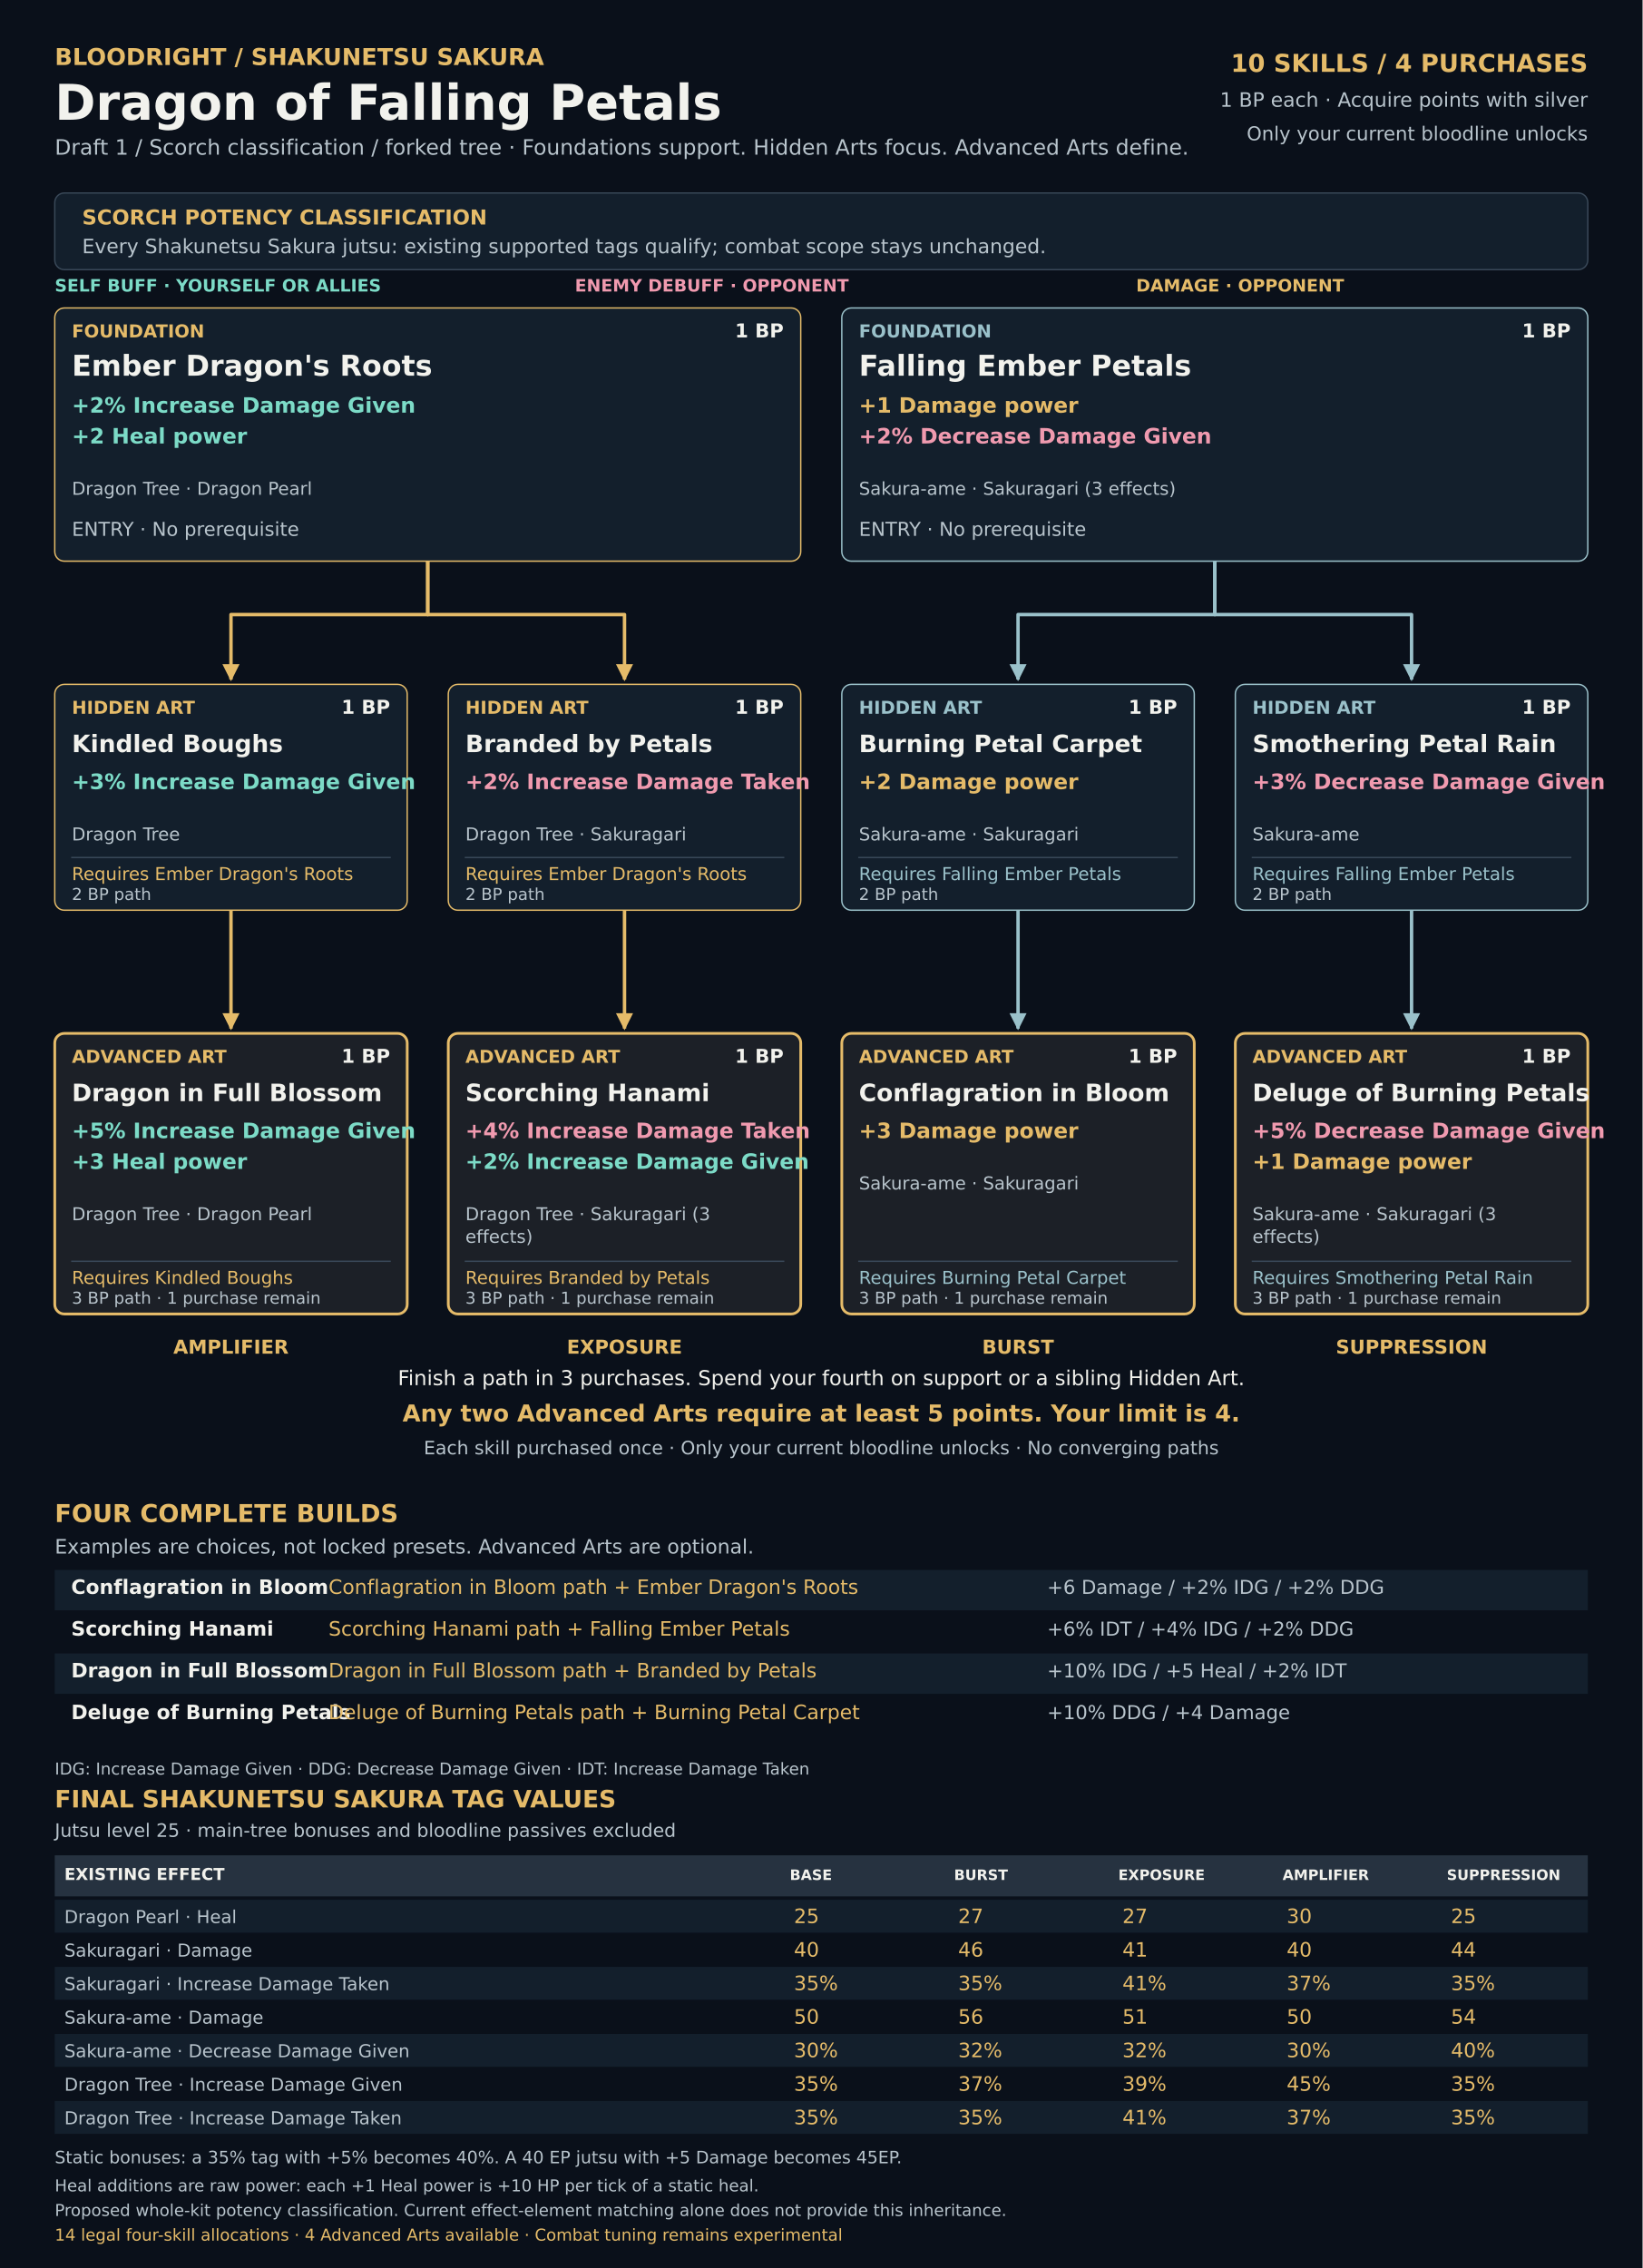
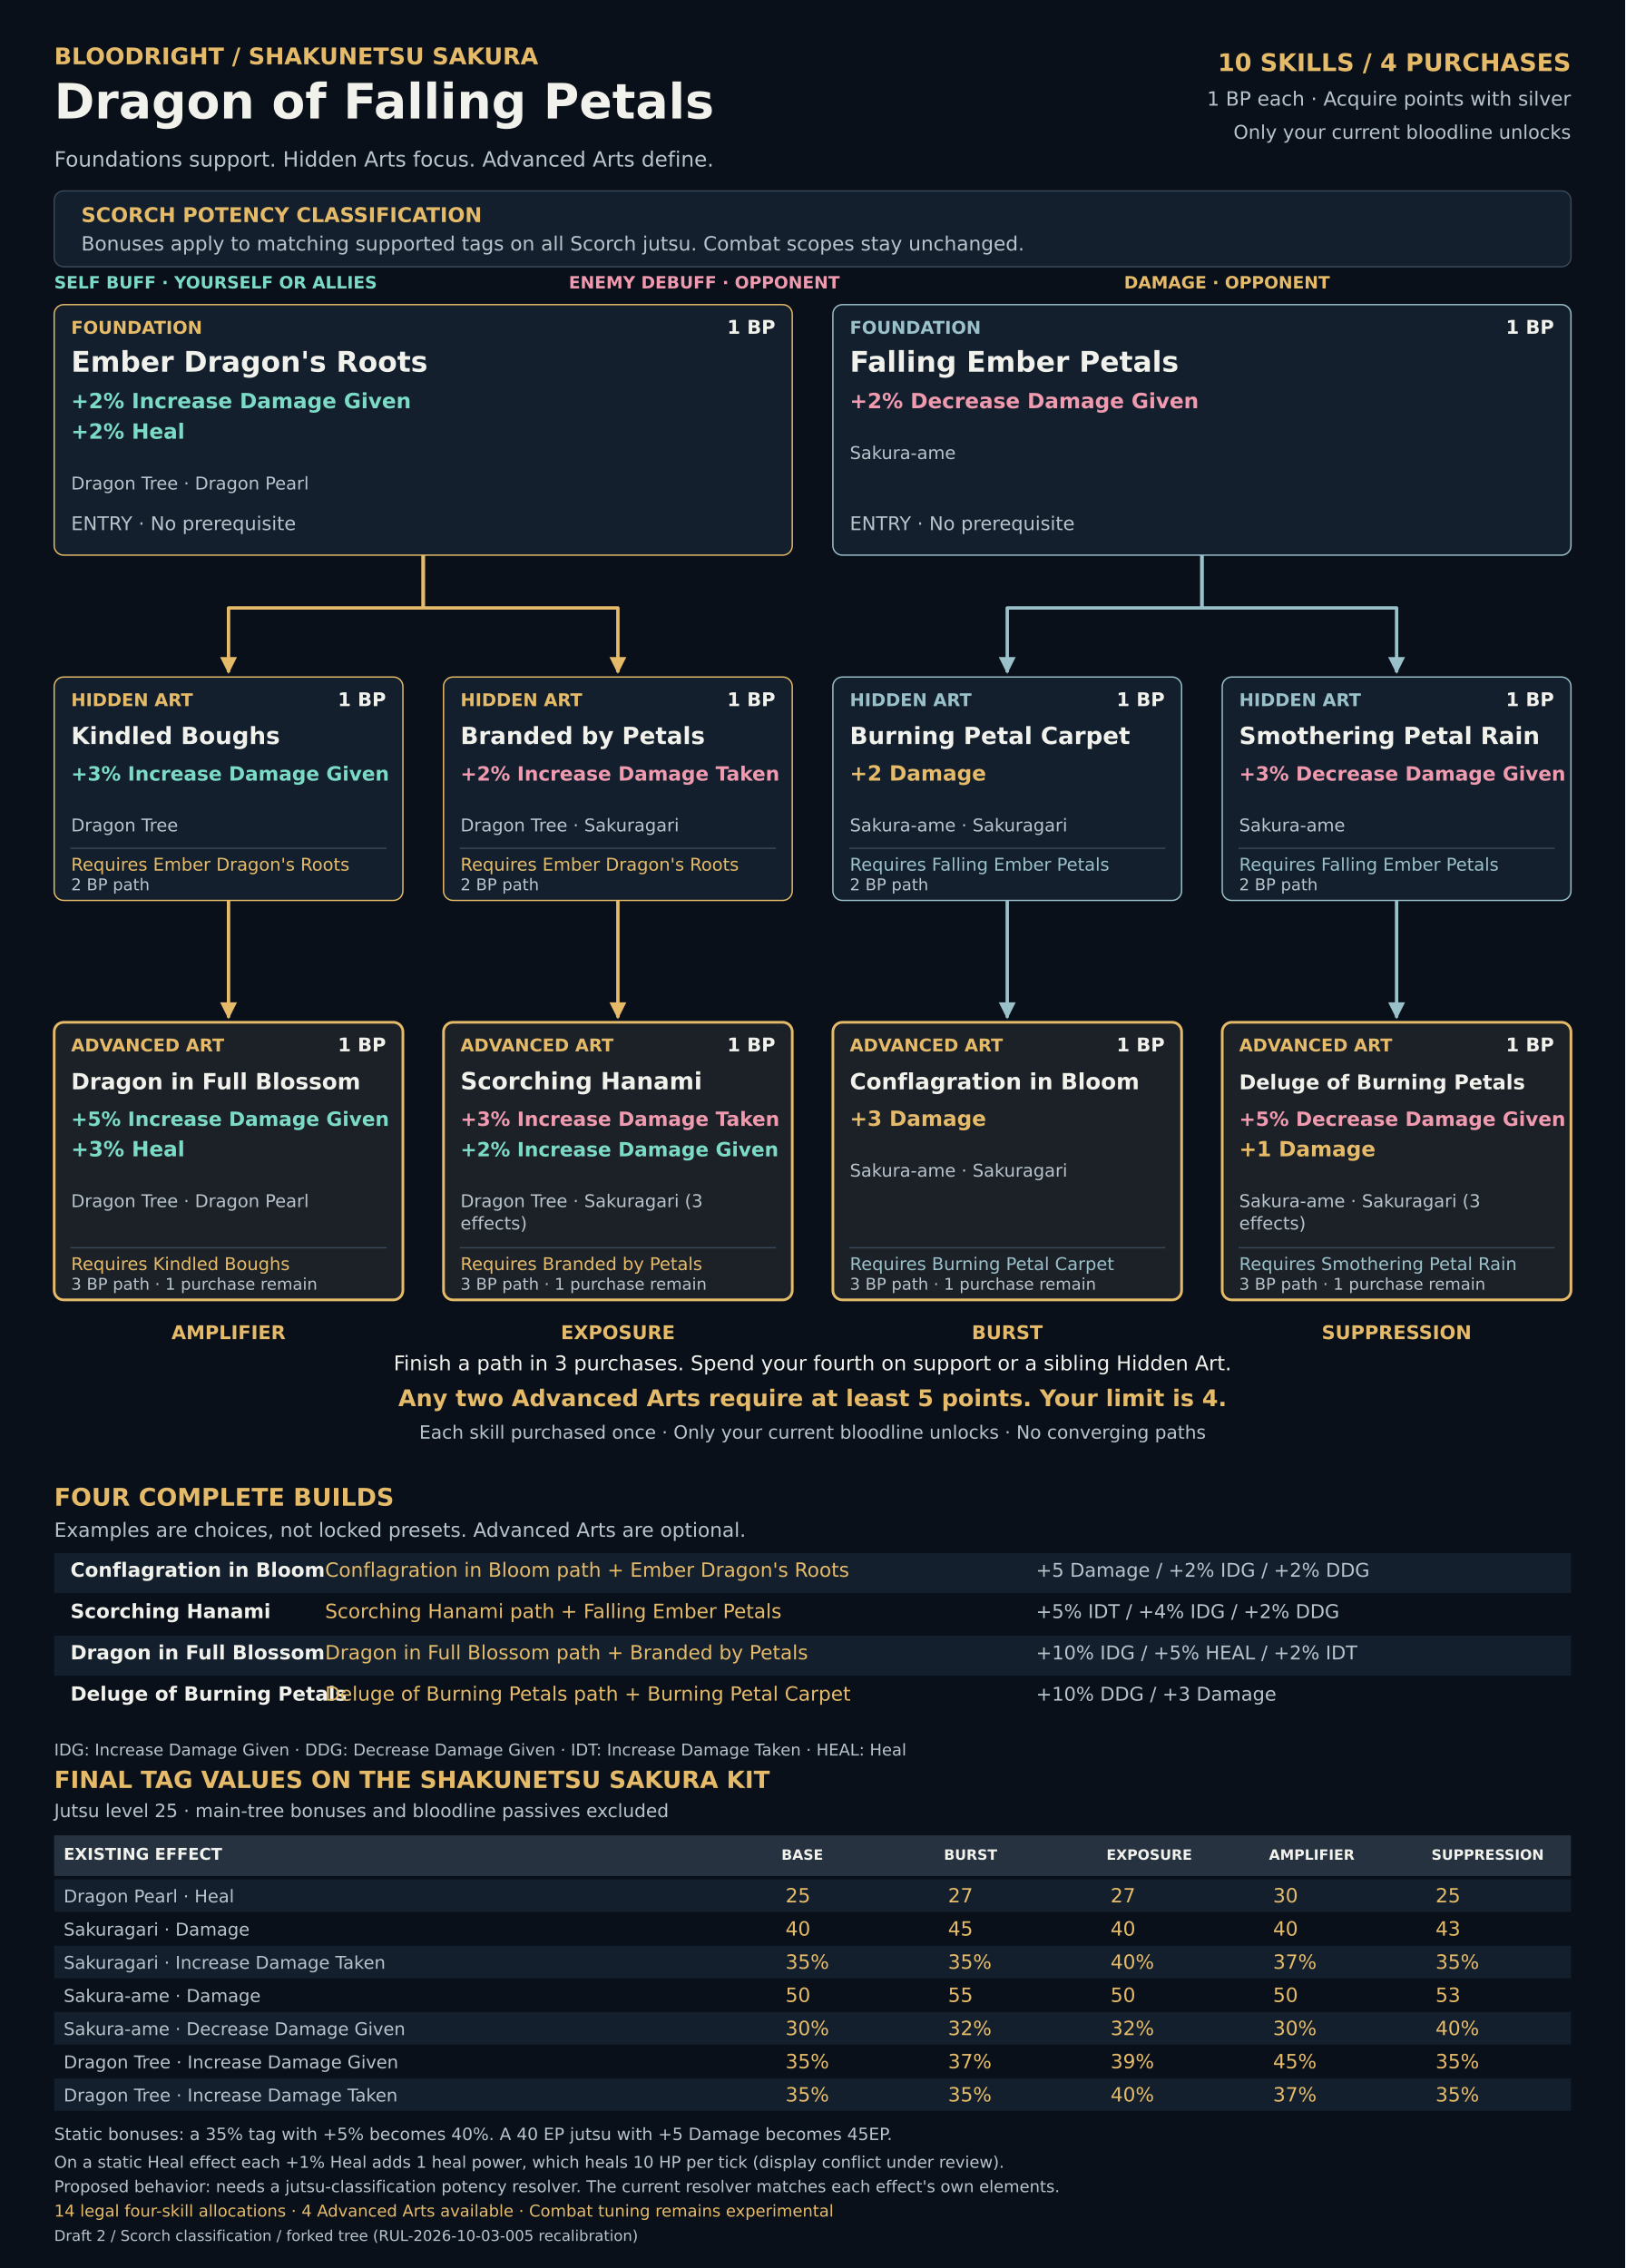
- <svg xmlns="http://www.w3.org/2000/svg" width="2400" height="3314" viewBox="0 0 2400 3314" role="img" aria-labelledby="title desc">
+ <svg xmlns="http://www.w3.org/2000/svg" width="2400" height="3350" viewBox="0 0 2400 3350" role="img" aria-labelledby="title desc">
  <defs>
    <marker id="arrow-0" viewBox="0 0 10 10" refX="9" refY="5" markerWidth="5" markerHeight="5" orient="auto">
      <path d="M0 0L10 5L0 10Z" fill="#e5bb69" />
    </marker>
    <marker id="arrow-1" viewBox="0 0 10 10" refX="9" refY="5" markerWidth="5" markerHeight="5" orient="auto">
      <path d="M0 0L10 5L0 10Z" fill="#9ac1ca" />
    </marker>
    <marker id="arrow-2" viewBox="0 0 10 10" refX="9" refY="5" markerWidth="5" markerHeight="5" orient="auto">
      <path d="M0 0L10 5L0 10Z" fill="#b8d98d" />
    </marker>
    <marker id="arrow-3" viewBox="0 0 10 10" refX="9" refY="5" markerWidth="5" markerHeight="5" orient="auto">
      <path d="M0 0L10 5L0 10Z" fill="#d9a6e0" />
    </marker>
  </defs>
  <g font-family="DejaVu Sans, sans-serif">
-     <rect x="0" y="0" width="2400" height="3314" rx="0" fill="#0a101a" />
+     <rect x="0" y="0" width="2400" height="3350" rx="0" fill="#0a101a" />
    <text x="80" y="95" font-size="34" font-weight="700" fill="#e5bb69" text-anchor="start">BLOODRIGHT / SHAKUNETSU SAKURA</text>
    <text x="80" y="175" font-size="72" font-weight="700" fill="#f2f2ed" text-anchor="start">Dragon of Falling Petals</text>
-     <text x="80" y="226" font-size="31" font-weight="400" fill="#b8c4cc" text-anchor="start">Draft 1 / Scorch classification / forked tree · Foundations support. Hidden Arts focus. Advanced Arts define.</text>
+     <text x="80" y="246" font-size="31" font-weight="400" fill="#b8c4cc" text-anchor="start">Foundations support. Hidden Arts focus. Advanced Arts define.</text>
    <text x="2320" y="105" font-size="36" font-weight="700" fill="#e5bb69" text-anchor="end">10 SKILLS  /  4 PURCHASES</text>
    <text x="2320" y="156" font-size="29" font-weight="400" fill="#b8c4cc" text-anchor="end">1 BP each · Acquire points with silver</text>
    <text x="2320" y="205" font-size="28" font-weight="400" fill="#b8c4cc" text-anchor="end">Only your current bloodline unlocks</text>
    <rect x="80" y="282" width="2240" height="112" rx="14" fill="#131f2c" stroke="#394858" stroke-width="2" />
    <text x="120" y="328" font-size="30" font-weight="700" fill="#e5bb69" text-anchor="start">SCORCH POTENCY CLASSIFICATION</text>
-     <text x="120" y="370" font-size="29" font-weight="400" fill="#b8c4cc" text-anchor="start">Every Shakunetsu Sakura jutsu: existing supported tags qualify; combat scope stays unchanged.</text>
+     <text x="120" y="370" font-size="29" font-weight="400" fill="#b8c4cc" text-anchor="start">Bonuses apply to matching supported tags on all Scorch jutsu. Combat scopes stay unchanged.</text>
    <text x="80" y="426" font-size="25" font-weight="700" fill="#7cdbc7" text-anchor="start">SELF BUFF · YOURSELF OR ALLIES</text>
    <text x="840" y="426" font-size="25" font-weight="700" fill="#f09aaf" text-anchor="start">ENEMY DEBUFF · OPPONENT</text>
    <text x="1660" y="426" font-size="25" font-weight="700" fill="#e5bb69" text-anchor="start">DAMAGE · OPPONENT</text>
    <path id="edge-02-03" data-from="02" data-to="03" d="M337.5 1330 V1503" fill="none" stroke="#e5bb69" stroke-width="5" stroke-linejoin="round" marker-end="url(#arrow-0)" />
    <path id="edge-04-05" data-from="04" data-to="05" d="M912.5 1330 V1503" fill="none" stroke="#e5bb69" stroke-width="5" stroke-linejoin="round" marker-end="url(#arrow-0)" />
    <path id="edge-01-02" data-from="01" data-to="02" d="M625 820 V898 H337.5 V993" fill="none" stroke="#e5bb69" stroke-width="5" stroke-linejoin="round" marker-end="url(#arrow-0)" />
    <path id="edge-01-04" data-from="01" data-to="04" d="M625 820 V898 H912.5 V993" fill="none" stroke="#e5bb69" stroke-width="5" stroke-linejoin="round" marker-end="url(#arrow-0)" />
    <path id="edge-07-08" data-from="07" data-to="08" d="M1487.5 1330 V1503" fill="none" stroke="#9ac1ca" stroke-width="5" stroke-linejoin="round" marker-end="url(#arrow-1)" />
    <path id="edge-09-10" data-from="09" data-to="10" d="M2062.5 1330 V1503" fill="none" stroke="#9ac1ca" stroke-width="5" stroke-linejoin="round" marker-end="url(#arrow-1)" />
    <path id="edge-06-07" data-from="06" data-to="07" d="M1775 820 V898 H1487.5 V993" fill="none" stroke="#9ac1ca" stroke-width="5" stroke-linejoin="round" marker-end="url(#arrow-1)" />
    <path id="edge-06-09" data-from="06" data-to="09" d="M1775 820 V898 H2062.5 V993" fill="none" stroke="#9ac1ca" stroke-width="5" stroke-linejoin="round" marker-end="url(#arrow-1)" />
    <g id="node-01" data-cost="1" data-prerequisites="" data-potency-classification="Scorch">
      <rect x="80" y="450" width="1090" height="370" rx="14" fill="#131f2c" stroke="#e5bb69" stroke-width="2" />
      <text x="105.0" y="493" font-size="26" font-weight="700" fill="#e5bb69" text-anchor="start">FOUNDATION</text>
      <text x="1145.0" y="493" font-size="28" font-weight="700" fill="#f2f2ed" text-anchor="end">1 BP</text>
      <text x="105.0" y="549" font-size="42" font-weight="700" fill="#f2f2ed" text-anchor="start">Ember Dragon's Roots</text>
      <text x="105.0" y="603" font-size="31" font-weight="700" fill="#7cdbc7" text-anchor="start">+2% Increase Damage Given</text>
-       <text x="105.0" y="648" font-size="31" font-weight="700" fill="#7cdbc7" text-anchor="start">+2 Heal power</text>
+       <text x="105.0" y="648" font-size="31" font-weight="700" fill="#7cdbc7" text-anchor="start">+2% Heal</text>
      <text x="105.0" y="723" font-size="26" font-weight="400" fill="#b8c4cc" text-anchor="start">Dragon Tree · Dragon Pearl</text>
      <text x="105.0" y="783" font-size="28" font-weight="400" fill="#b8c4cc" text-anchor="start">ENTRY · No prerequisite</text>
    </g>
    <g id="node-06" data-cost="1" data-prerequisites="" data-potency-classification="Scorch">
      <rect x="1230" y="450" width="1090" height="370" rx="14" fill="#131f2c" stroke="#9ac1ca" stroke-width="2" />
      <text x="1255.0" y="493" font-size="26" font-weight="700" fill="#9ac1ca" text-anchor="start">FOUNDATION</text>
      <text x="2295.0" y="493" font-size="28" font-weight="700" fill="#f2f2ed" text-anchor="end">1 BP</text>
      <text x="1255.0" y="549" font-size="42" font-weight="700" fill="#f2f2ed" text-anchor="start">Falling Ember Petals</text>
-       <text x="1255.0" y="603" font-size="31" font-weight="700" fill="#e5bb69" text-anchor="start">+1 Damage power</text>
-       <text x="1255.0" y="648" font-size="31" font-weight="700" fill="#f09aaf" text-anchor="start">+2% Decrease Damage Given</text>
-       <text x="1255.0" y="723" font-size="26" font-weight="400" fill="#b8c4cc" text-anchor="start">Sakura-ame · Sakuragari (3 effects)</text>
+       <text x="1255.0" y="603" font-size="31" font-weight="700" fill="#f09aaf" text-anchor="start">+2% Decrease Damage Given</text>
+       <text x="1255.0" y="678" font-size="26" font-weight="400" fill="#b8c4cc" text-anchor="start">Sakura-ame</text>
      <text x="1255.0" y="783" font-size="28" font-weight="400" fill="#b8c4cc" text-anchor="start">ENTRY · No prerequisite</text>
    </g>
    <g id="node-02" data-cost="1" data-prerequisites="01" data-potency-classification="Scorch">
      <rect x="80" y="1000" width="515" height="330" rx="14" fill="#131f2c" stroke="#e5bb69" stroke-width="2" />
      <text x="105.0" y="1043" font-size="26" font-weight="700" fill="#e5bb69" text-anchor="start">HIDDEN ART</text>
      <text x="570.0" y="1043" font-size="28" font-weight="700" fill="#f2f2ed" text-anchor="end">1 BP</text>
      <text x="105.0" y="1099" font-size="35" font-weight="700" fill="#f2f2ed" text-anchor="start">Kindled Boughs</text>
-       <text x="105.0" y="1153" font-size="31" font-weight="700" fill="#7cdbc7" text-anchor="start">+3% Increase Damage Given</text>
+       <text x="105.0" y="1153" font-size="29" font-weight="700" fill="#7cdbc7" text-anchor="start">+3% Increase Damage Given</text>
      <text x="105.0" y="1228" font-size="26" font-weight="400" fill="#b8c4cc" text-anchor="start">Dragon Tree</text>
      <path d="M104 1253 L571 1253" fill="none" stroke="#394858" stroke-width="2" />
      <text x="105.0" y="1286" font-size="26" font-weight="400" fill="#e5bb69" text-anchor="start">Requires Ember Dragon's Roots</text>
      <text x="105.0" y="1315" font-size="24" font-weight="400" fill="#b8c4cc" text-anchor="start">2 BP path</text>
    </g>
    <g id="node-04" data-cost="1" data-prerequisites="01" data-potency-classification="Scorch">
      <rect x="655" y="1000" width="515" height="330" rx="14" fill="#131f2c" stroke="#e5bb69" stroke-width="2" />
      <text x="680.0" y="1043" font-size="26" font-weight="700" fill="#e5bb69" text-anchor="start">HIDDEN ART</text>
      <text x="1145.0" y="1043" font-size="28" font-weight="700" fill="#f2f2ed" text-anchor="end">1 BP</text>
      <text x="680.0" y="1099" font-size="35" font-weight="700" fill="#f2f2ed" text-anchor="start">Branded by Petals</text>
-       <text x="680.0" y="1153" font-size="31" font-weight="700" fill="#f09aaf" text-anchor="start">+2% Increase Damage Taken</text>
+       <text x="680.0" y="1153" font-size="29" font-weight="700" fill="#f09aaf" text-anchor="start">+2% Increase Damage Taken</text>
      <text x="680.0" y="1228" font-size="26" font-weight="400" fill="#b8c4cc" text-anchor="start">Dragon Tree · Sakuragari</text>
      <path d="M679 1253 L1146 1253" fill="none" stroke="#394858" stroke-width="2" />
      <text x="680.0" y="1286" font-size="26" font-weight="400" fill="#e5bb69" text-anchor="start">Requires Ember Dragon's Roots</text>
      <text x="680.0" y="1315" font-size="24" font-weight="400" fill="#b8c4cc" text-anchor="start">2 BP path</text>
    </g>
    <g id="node-07" data-cost="1" data-prerequisites="06" data-potency-classification="Scorch">
      <rect x="1230" y="1000" width="515" height="330" rx="14" fill="#131f2c" stroke="#9ac1ca" stroke-width="2" />
      <text x="1255.0" y="1043" font-size="26" font-weight="700" fill="#9ac1ca" text-anchor="start">HIDDEN ART</text>
      <text x="1720.0" y="1043" font-size="28" font-weight="700" fill="#f2f2ed" text-anchor="end">1 BP</text>
      <text x="1255.0" y="1099" font-size="35" font-weight="700" fill="#f2f2ed" text-anchor="start">Burning Petal Carpet</text>
-       <text x="1255.0" y="1153" font-size="31" font-weight="700" fill="#e5bb69" text-anchor="start">+2 Damage power</text>
+       <text x="1255.0" y="1153" font-size="31" font-weight="700" fill="#e5bb69" text-anchor="start">+2 Damage</text>
      <text x="1255.0" y="1228" font-size="26" font-weight="400" fill="#b8c4cc" text-anchor="start">Sakura-ame · Sakuragari</text>
      <path d="M1254 1253 L1721 1253" fill="none" stroke="#394858" stroke-width="2" />
      <text x="1255.0" y="1286" font-size="26" font-weight="400" fill="#9ac1ca" text-anchor="start">Requires Falling Ember Petals</text>
      <text x="1255.0" y="1315" font-size="24" font-weight="400" fill="#b8c4cc" text-anchor="start">2 BP path</text>
    </g>
    <g id="node-09" data-cost="1" data-prerequisites="06" data-potency-classification="Scorch">
      <rect x="1805" y="1000" width="515" height="330" rx="14" fill="#131f2c" stroke="#9ac1ca" stroke-width="2" />
      <text x="1830.0" y="1043" font-size="26" font-weight="700" fill="#9ac1ca" text-anchor="start">HIDDEN ART</text>
      <text x="2295.0" y="1043" font-size="28" font-weight="700" fill="#f2f2ed" text-anchor="end">1 BP</text>
      <text x="1830.0" y="1099" font-size="35" font-weight="700" fill="#f2f2ed" text-anchor="start">Smothering Petal Rain</text>
-       <text x="1830.0" y="1153" font-size="31" font-weight="700" fill="#f09aaf" text-anchor="start">+3% Decrease Damage Given</text>
+       <text x="1830.0" y="1153" font-size="29" font-weight="700" fill="#f09aaf" text-anchor="start">+3% Decrease Damage Given</text>
      <text x="1830.0" y="1228" font-size="26" font-weight="400" fill="#b8c4cc" text-anchor="start">Sakura-ame</text>
      <path d="M1829 1253 L2296 1253" fill="none" stroke="#394858" stroke-width="2" />
      <text x="1830.0" y="1286" font-size="26" font-weight="400" fill="#9ac1ca" text-anchor="start">Requires Falling Ember Petals</text>
      <text x="1830.0" y="1315" font-size="24" font-weight="400" fill="#b8c4cc" text-anchor="start">2 BP path</text>
    </g>
    <g id="node-03" data-cost="1" data-prerequisites="02" data-potency-classification="Scorch">
      <rect x="80" y="1510" width="515" height="410" rx="14" fill="#1c2027" stroke="#e5bb69" stroke-width="4" />
      <text x="105.0" y="1553" font-size="26" font-weight="700" fill="#e5bb69" text-anchor="start">ADVANCED ART</text>
      <text x="570.0" y="1553" font-size="28" font-weight="700" fill="#f2f2ed" text-anchor="end">1 BP</text>
-       <text x="105.0" y="1609" font-size="35" font-weight="700" fill="#f2f2ed" text-anchor="start">Dragon in Full Blossom</text>
-       <text x="105.0" y="1663" font-size="31" font-weight="700" fill="#7cdbc7" text-anchor="start">+5% Increase Damage Given</text>
-       <text x="105.0" y="1708" font-size="31" font-weight="700" fill="#7cdbc7" text-anchor="start">+3 Heal power</text>
+       <text x="105.0" y="1609" font-size="33" font-weight="700" fill="#f2f2ed" text-anchor="start">Dragon in Full Blossom</text>
+       <text x="105.0" y="1663" font-size="29" font-weight="700" fill="#7cdbc7" text-anchor="start">+5% Increase Damage Given</text>
+       <text x="105.0" y="1708" font-size="31" font-weight="700" fill="#7cdbc7" text-anchor="start">+3% Heal</text>
      <text x="105.0" y="1783" font-size="26" font-weight="400" fill="#b8c4cc" text-anchor="start">Dragon Tree · Dragon Pearl</text>
      <path d="M104 1843 L571 1843" fill="none" stroke="#394858" stroke-width="2" />
      <text x="105.0" y="1876" font-size="26" font-weight="400" fill="#e5bb69" text-anchor="start">Requires Kindled Boughs</text>
      <text x="105.0" y="1905" font-size="24" font-weight="400" fill="#b8c4cc" text-anchor="start">3 BP path · 1 purchase remain</text>
    </g>
    <g id="node-05" data-cost="1" data-prerequisites="04" data-potency-classification="Scorch">
      <rect x="655" y="1510" width="515" height="410" rx="14" fill="#1c2027" stroke="#e5bb69" stroke-width="4" />
      <text x="680.0" y="1553" font-size="26" font-weight="700" fill="#e5bb69" text-anchor="start">ADVANCED ART</text>
      <text x="1145.0" y="1553" font-size="28" font-weight="700" fill="#f2f2ed" text-anchor="end">1 BP</text>
      <text x="680.0" y="1609" font-size="35" font-weight="700" fill="#f2f2ed" text-anchor="start">Scorching Hanami</text>
-       <text x="680.0" y="1663" font-size="31" font-weight="700" fill="#f09aaf" text-anchor="start">+4% Increase Damage Taken</text>
-       <text x="680.0" y="1708" font-size="31" font-weight="700" fill="#7cdbc7" text-anchor="start">+2% Increase Damage Given</text>
+       <text x="680.0" y="1663" font-size="29" font-weight="700" fill="#f09aaf" text-anchor="start">+3% Increase Damage Taken</text>
+       <text x="680.0" y="1708" font-size="29" font-weight="700" fill="#7cdbc7" text-anchor="start">+2% Increase Damage Given</text>
      <text x="680.0" y="1783" font-size="26" font-weight="400" fill="#b8c4cc" text-anchor="start">Dragon Tree · Sakuragari (3</text>
      <text x="680.0" y="1816" font-size="26" font-weight="400" fill="#b8c4cc" text-anchor="start">effects)</text>
      <path d="M679 1843 L1146 1843" fill="none" stroke="#394858" stroke-width="2" />
      <text x="680.0" y="1876" font-size="26" font-weight="400" fill="#e5bb69" text-anchor="start">Requires Branded by Petals</text>
      <text x="680.0" y="1905" font-size="24" font-weight="400" fill="#b8c4cc" text-anchor="start">3 BP path · 1 purchase remain</text>
    </g>
    <g id="node-08" data-cost="1" data-prerequisites="07" data-potency-classification="Scorch">
      <rect x="1230" y="1510" width="515" height="410" rx="14" fill="#1c2027" stroke="#e5bb69" stroke-width="4" />
      <text x="1255.0" y="1553" font-size="26" font-weight="700" fill="#e5bb69" text-anchor="start">ADVANCED ART</text>
      <text x="1720.0" y="1553" font-size="28" font-weight="700" fill="#f2f2ed" text-anchor="end">1 BP</text>
-       <text x="1255.0" y="1609" font-size="35" font-weight="700" fill="#f2f2ed" text-anchor="start">Conflagration in Bloom</text>
-       <text x="1255.0" y="1663" font-size="31" font-weight="700" fill="#e5bb69" text-anchor="start">+3 Damage power</text>
+       <text x="1255.0" y="1609" font-size="33" font-weight="700" fill="#f2f2ed" text-anchor="start">Conflagration in Bloom</text>
+       <text x="1255.0" y="1663" font-size="31" font-weight="700" fill="#e5bb69" text-anchor="start">+3 Damage</text>
      <text x="1255.0" y="1738" font-size="26" font-weight="400" fill="#b8c4cc" text-anchor="start">Sakura-ame · Sakuragari</text>
      <path d="M1254 1843 L1721 1843" fill="none" stroke="#394858" stroke-width="2" />
      <text x="1255.0" y="1876" font-size="26" font-weight="400" fill="#9ac1ca" text-anchor="start">Requires Burning Petal Carpet</text>
      <text x="1255.0" y="1905" font-size="24" font-weight="400" fill="#b8c4cc" text-anchor="start">3 BP path · 1 purchase remain</text>
    </g>
    <g id="node-10" data-cost="1" data-prerequisites="09" data-potency-classification="Scorch">
      <rect x="1805" y="1510" width="515" height="410" rx="14" fill="#1c2027" stroke="#e5bb69" stroke-width="4" />
      <text x="1830.0" y="1553" font-size="26" font-weight="700" fill="#e5bb69" text-anchor="start">ADVANCED ART</text>
      <text x="2295.0" y="1553" font-size="28" font-weight="700" fill="#f2f2ed" text-anchor="end">1 BP</text>
-       <text x="1830.0" y="1609" font-size="35" font-weight="700" fill="#f2f2ed" text-anchor="start">Deluge of Burning Petals</text>
-       <text x="1830.0" y="1663" font-size="31" font-weight="700" fill="#f09aaf" text-anchor="start">+5% Decrease Damage Given</text>
-       <text x="1830.0" y="1708" font-size="31" font-weight="700" fill="#e5bb69" text-anchor="start">+1 Damage power</text>
+       <text x="1830.0" y="1609" font-size="30" font-weight="700" fill="#f2f2ed" text-anchor="start">Deluge of Burning Petals</text>
+       <text x="1830.0" y="1663" font-size="29" font-weight="700" fill="#f09aaf" text-anchor="start">+5% Decrease Damage Given</text>
+       <text x="1830.0" y="1708" font-size="31" font-weight="700" fill="#e5bb69" text-anchor="start">+1 Damage</text>
      <text x="1830.0" y="1783" font-size="26" font-weight="400" fill="#b8c4cc" text-anchor="start">Sakura-ame · Sakuragari (3</text>
      <text x="1830.0" y="1816" font-size="26" font-weight="400" fill="#b8c4cc" text-anchor="start">effects)</text>
      <path d="M1829 1843 L2296 1843" fill="none" stroke="#394858" stroke-width="2" />
      <text x="1830.0" y="1876" font-size="26" font-weight="400" fill="#9ac1ca" text-anchor="start">Requires Smothering Petal Rain</text>
      <text x="1830.0" y="1905" font-size="24" font-weight="400" fill="#b8c4cc" text-anchor="start">3 BP path · 1 purchase remain</text>
    </g>
    <text x="337.5" y="1978" font-size="28" font-weight="700" fill="#e5bb69" text-anchor="middle">AMPLIFIER</text>
    <text x="912.5" y="1978" font-size="28" font-weight="700" fill="#e5bb69" text-anchor="middle">EXPOSURE</text>
    <text x="1487.5" y="1978" font-size="28" font-weight="700" fill="#e5bb69" text-anchor="middle">BURST</text>
    <text x="2062.5" y="1978" font-size="28" font-weight="700" fill="#e5bb69" text-anchor="middle">SUPPRESSION</text>
    <text x="1200.0" y="2024" font-size="30" font-weight="400" fill="#f2f2ed" text-anchor="middle">Finish a path in 3 purchases. Spend your fourth on support or a sibling Hidden Art.</text>
    <text x="1200.0" y="2077" font-size="34" font-weight="700" fill="#e5bb69" text-anchor="middle">Any two Advanced Arts require at least 5 points. Your limit is 4.</text>
    <text x="1200.0" y="2125" font-size="27" font-weight="400" fill="#b8c4cc" text-anchor="middle">Each skill purchased once · Only your current bloodline unlocks · No converging paths</text>
    <text x="80" y="2224" font-size="36" font-weight="700" fill="#e5bb69" text-anchor="start">FOUR COMPLETE BUILDS</text>
    <text x="80" y="2270" font-size="29" font-weight="400" fill="#b8c4cc" text-anchor="start">Examples are choices, not locked presets. Advanced Arts are optional.</text>
    <rect x="80" y="2294" width="2240" height="59" rx="0" fill="#131f2c" />
    <text x="104" y="2329" font-size="29" font-weight="700" fill="#f2f2ed" text-anchor="start">Conflagration in Bloom</text>
    <text x="480" y="2329" font-size="29" font-weight="400" fill="#e5bb69" text-anchor="start">Conflagration in Bloom path + Ember Dragon's Roots</text>
-     <text x="1530" y="2329" font-size="28" font-weight="400" fill="#b8c4cc" text-anchor="start">+6 Damage / +2% IDG / +2% DDG</text>
+     <text x="1530" y="2329" font-size="28" font-weight="400" fill="#b8c4cc" text-anchor="start">+5 Damage / +2% IDG / +2% DDG</text>
    <rect x="80" y="2355" width="2240" height="59" rx="0" fill="#0a101a" />
    <text x="104" y="2390" font-size="29" font-weight="700" fill="#f2f2ed" text-anchor="start">Scorching Hanami</text>
    <text x="480" y="2390" font-size="29" font-weight="400" fill="#e5bb69" text-anchor="start">Scorching Hanami path + Falling Ember Petals</text>
-     <text x="1530" y="2390" font-size="28" font-weight="400" fill="#b8c4cc" text-anchor="start">+6% IDT / +4% IDG / +2% DDG</text>
+     <text x="1530" y="2390" font-size="28" font-weight="400" fill="#b8c4cc" text-anchor="start">+5% IDT / +4% IDG / +2% DDG</text>
    <rect x="80" y="2416" width="2240" height="59" rx="0" fill="#131f2c" />
    <text x="104" y="2451" font-size="29" font-weight="700" fill="#f2f2ed" text-anchor="start">Dragon in Full Blossom</text>
    <text x="480" y="2451" font-size="29" font-weight="400" fill="#e5bb69" text-anchor="start">Dragon in Full Blossom path + Branded by Petals</text>
-     <text x="1530" y="2451" font-size="28" font-weight="400" fill="#b8c4cc" text-anchor="start">+10% IDG / +5 Heal / +2% IDT</text>
+     <text x="1530" y="2451" font-size="28" font-weight="400" fill="#b8c4cc" text-anchor="start">+10% IDG / +5% HEAL / +2% IDT</text>
    <rect x="80" y="2477" width="2240" height="59" rx="0" fill="#0a101a" />
    <text x="104" y="2512" font-size="29" font-weight="700" fill="#f2f2ed" text-anchor="start">Deluge of Burning Petals</text>
    <text x="480" y="2512" font-size="29" font-weight="400" fill="#e5bb69" text-anchor="start">Deluge of Burning Petals path + Burning Petal Carpet</text>
-     <text x="1530" y="2512" font-size="28" font-weight="400" fill="#b8c4cc" text-anchor="start">+10% DDG / +4 Damage</text>
-     <text x="80" y="2593" font-size="24" font-weight="400" fill="#b8c4cc" text-anchor="start">IDG: Increase Damage Given · DDG: Decrease Damage Given · IDT: Increase Damage Taken</text>
-     <text x="80" y="2641" font-size="35" font-weight="700" fill="#e5bb69" text-anchor="start">FINAL SHAKUNETSU SAKURA TAG VALUES</text>
+     <text x="1530" y="2512" font-size="28" font-weight="400" fill="#b8c4cc" text-anchor="start">+10% DDG / +3 Damage</text>
+     <text x="80" y="2593" font-size="24" font-weight="400" fill="#b8c4cc" text-anchor="start">IDG: Increase Damage Given · DDG: Decrease Damage Given · IDT: Increase Damage Taken · HEAL: Heal</text>
+     <text x="80" y="2641" font-size="35" font-weight="700" fill="#e5bb69" text-anchor="start">FINAL TAG VALUES ON THE SHAKUNETSU SAKURA KIT</text>
    <text x="80" y="2684" font-size="27" font-weight="400" fill="#b8c4cc" text-anchor="start">Jutsu level 25 · main-tree bonuses and bloodline passives excluded</text>
    <rect x="80" y="2711" width="2240" height="60" rx="0" fill="#263240" />
    <text x="94" y="2747" font-size="24" font-weight="700" fill="#f2f2ed" text-anchor="start">EXISTING EFFECT</text>
    <text x="1154.0" y="2747" font-size="21" font-weight="700" fill="#f2f2ed" text-anchor="start">BASE</text>
    <text x="1394.0" y="2747" font-size="21" font-weight="700" fill="#f2f2ed" text-anchor="start">BURST</text>
    <text x="1634.0" y="2747" font-size="21" font-weight="700" fill="#f2f2ed" text-anchor="start">EXPOSURE</text>
    <text x="1874.0" y="2747" font-size="21" font-weight="700" fill="#f2f2ed" text-anchor="start">AMPLIFIER</text>
    <text x="2114.0" y="2747" font-size="21" font-weight="700" fill="#f2f2ed" text-anchor="start">SUPPRESSION</text>
    <rect x="80" y="2776" width="2240" height="48" rx="0" fill="#131f2c" />
    <text x="94" y="2810" font-size="26" font-weight="400" fill="#b8c4cc" text-anchor="start">Dragon Pearl · Heal</text>
    <text x="1160.0" y="2810" font-size="29" font-weight="400" fill="#e5bb69" text-anchor="start">25</text>
    <text x="1400.0" y="2810" font-size="29" font-weight="400" fill="#e5bb69" text-anchor="start">27</text>
    <text x="1640.0" y="2810" font-size="29" font-weight="400" fill="#e5bb69" text-anchor="start">27</text>
    <text x="1880.0" y="2810" font-size="29" font-weight="400" fill="#e5bb69" text-anchor="start">30</text>
    <text x="2120.0" y="2810" font-size="29" font-weight="400" fill="#e5bb69" text-anchor="start">25</text>
    <text x="94" y="2859" font-size="26" font-weight="400" fill="#b8c4cc" text-anchor="start">Sakuragari · Damage</text>
    <text x="1160.0" y="2859" font-size="29" font-weight="400" fill="#e5bb69" text-anchor="start">40</text>
-     <text x="1400.0" y="2859" font-size="29" font-weight="400" fill="#e5bb69" text-anchor="start">46</text>
-     <text x="1640.0" y="2859" font-size="29" font-weight="400" fill="#e5bb69" text-anchor="start">41</text>
+     <text x="1400.0" y="2859" font-size="29" font-weight="400" fill="#e5bb69" text-anchor="start">45</text>
+     <text x="1640.0" y="2859" font-size="29" font-weight="400" fill="#e5bb69" text-anchor="start">40</text>
    <text x="1880.0" y="2859" font-size="29" font-weight="400" fill="#e5bb69" text-anchor="start">40</text>
-     <text x="2120.0" y="2859" font-size="29" font-weight="400" fill="#e5bb69" text-anchor="start">44</text>
+     <text x="2120.0" y="2859" font-size="29" font-weight="400" fill="#e5bb69" text-anchor="start">43</text>
    <rect x="80" y="2874" width="2240" height="48" rx="0" fill="#131f2c" />
    <text x="94" y="2908" font-size="26" font-weight="400" fill="#b8c4cc" text-anchor="start">Sakuragari · Increase Damage Taken</text>
    <text x="1160.0" y="2908" font-size="29" font-weight="400" fill="#e5bb69" text-anchor="start">35%</text>
    <text x="1400.0" y="2908" font-size="29" font-weight="400" fill="#e5bb69" text-anchor="start">35%</text>
-     <text x="1640.0" y="2908" font-size="29" font-weight="400" fill="#e5bb69" text-anchor="start">41%</text>
+     <text x="1640.0" y="2908" font-size="29" font-weight="400" fill="#e5bb69" text-anchor="start">40%</text>
    <text x="1880.0" y="2908" font-size="29" font-weight="400" fill="#e5bb69" text-anchor="start">37%</text>
    <text x="2120.0" y="2908" font-size="29" font-weight="400" fill="#e5bb69" text-anchor="start">35%</text>
    <text x="94" y="2957" font-size="26" font-weight="400" fill="#b8c4cc" text-anchor="start">Sakura-ame · Damage</text>
    <text x="1160.0" y="2957" font-size="29" font-weight="400" fill="#e5bb69" text-anchor="start">50</text>
-     <text x="1400.0" y="2957" font-size="29" font-weight="400" fill="#e5bb69" text-anchor="start">56</text>
-     <text x="1640.0" y="2957" font-size="29" font-weight="400" fill="#e5bb69" text-anchor="start">51</text>
+     <text x="1400.0" y="2957" font-size="29" font-weight="400" fill="#e5bb69" text-anchor="start">55</text>
+     <text x="1640.0" y="2957" font-size="29" font-weight="400" fill="#e5bb69" text-anchor="start">50</text>
    <text x="1880.0" y="2957" font-size="29" font-weight="400" fill="#e5bb69" text-anchor="start">50</text>
-     <text x="2120.0" y="2957" font-size="29" font-weight="400" fill="#e5bb69" text-anchor="start">54</text>
+     <text x="2120.0" y="2957" font-size="29" font-weight="400" fill="#e5bb69" text-anchor="start">53</text>
    <rect x="80" y="2972" width="2240" height="48" rx="0" fill="#131f2c" />
    <text x="94" y="3006" font-size="26" font-weight="400" fill="#b8c4cc" text-anchor="start">Sakura-ame · Decrease Damage Given</text>
    <text x="1160.0" y="3006" font-size="29" font-weight="400" fill="#e5bb69" text-anchor="start">30%</text>
    <text x="1400.0" y="3006" font-size="29" font-weight="400" fill="#e5bb69" text-anchor="start">32%</text>
    <text x="1640.0" y="3006" font-size="29" font-weight="400" fill="#e5bb69" text-anchor="start">32%</text>
    <text x="1880.0" y="3006" font-size="29" font-weight="400" fill="#e5bb69" text-anchor="start">30%</text>
    <text x="2120.0" y="3006" font-size="29" font-weight="400" fill="#e5bb69" text-anchor="start">40%</text>
    <text x="94" y="3055" font-size="26" font-weight="400" fill="#b8c4cc" text-anchor="start">Dragon Tree · Increase Damage Given</text>
    <text x="1160.0" y="3055" font-size="29" font-weight="400" fill="#e5bb69" text-anchor="start">35%</text>
    <text x="1400.0" y="3055" font-size="29" font-weight="400" fill="#e5bb69" text-anchor="start">37%</text>
    <text x="1640.0" y="3055" font-size="29" font-weight="400" fill="#e5bb69" text-anchor="start">39%</text>
    <text x="1880.0" y="3055" font-size="29" font-weight="400" fill="#e5bb69" text-anchor="start">45%</text>
    <text x="2120.0" y="3055" font-size="29" font-weight="400" fill="#e5bb69" text-anchor="start">35%</text>
    <rect x="80" y="3070" width="2240" height="48" rx="0" fill="#131f2c" />
    <text x="94" y="3104" font-size="26" font-weight="400" fill="#b8c4cc" text-anchor="start">Dragon Tree · Increase Damage Taken</text>
    <text x="1160.0" y="3104" font-size="29" font-weight="400" fill="#e5bb69" text-anchor="start">35%</text>
    <text x="1400.0" y="3104" font-size="29" font-weight="400" fill="#e5bb69" text-anchor="start">35%</text>
-     <text x="1640.0" y="3104" font-size="29" font-weight="400" fill="#e5bb69" text-anchor="start">41%</text>
+     <text x="1640.0" y="3104" font-size="29" font-weight="400" fill="#e5bb69" text-anchor="start">40%</text>
    <text x="1880.0" y="3104" font-size="29" font-weight="400" fill="#e5bb69" text-anchor="start">37%</text>
    <text x="2120.0" y="3104" font-size="29" font-weight="400" fill="#e5bb69" text-anchor="start">35%</text>
    <text x="80" y="3161" font-size="25" font-weight="400" fill="#b8c4cc" text-anchor="start">Static bonuses: a 35% tag with +5% becomes 40%. A 40 EP jutsu with +5 Damage becomes 45EP.</text>
-     <text x="80" y="3202" font-size="24" font-weight="400" fill="#b8c4cc" text-anchor="start">Heal additions are raw power: each +1 Heal power is +10 HP per tick of a static heal.</text>
-     <text x="80" y="3238" font-size="24" font-weight="400" fill="#b8c4cc" text-anchor="start">Proposed whole-kit potency classification. Current effect-element matching alone does not provide this inheritance.</text>
+     <text x="80" y="3202" font-size="24" font-weight="400" fill="#b8c4cc" text-anchor="start">On a static Heal effect each +1% Heal adds 1 heal power, which heals 10 HP per tick (display conflict under review).</text>
+     <text x="80" y="3238" font-size="24" font-weight="400" fill="#b8c4cc" text-anchor="start">Proposed behavior: needs a jutsu-classification potency resolver. The current resolver matches each effect's own elements.</text>
    <text x="80" y="3274" font-size="24" font-weight="400" fill="#e5bb69" text-anchor="start">14 legal four-skill allocations · 4 Advanced Arts available · Combat tuning remains experimental</text>
+     <text x="80" y="3310" font-size="22" font-weight="400" fill="#b8c4cc" text-anchor="start">Draft 2 / Scorch classification / forked tree (RUL-2026-10-03-005 recalibration)</text>
  </g>
</svg>
